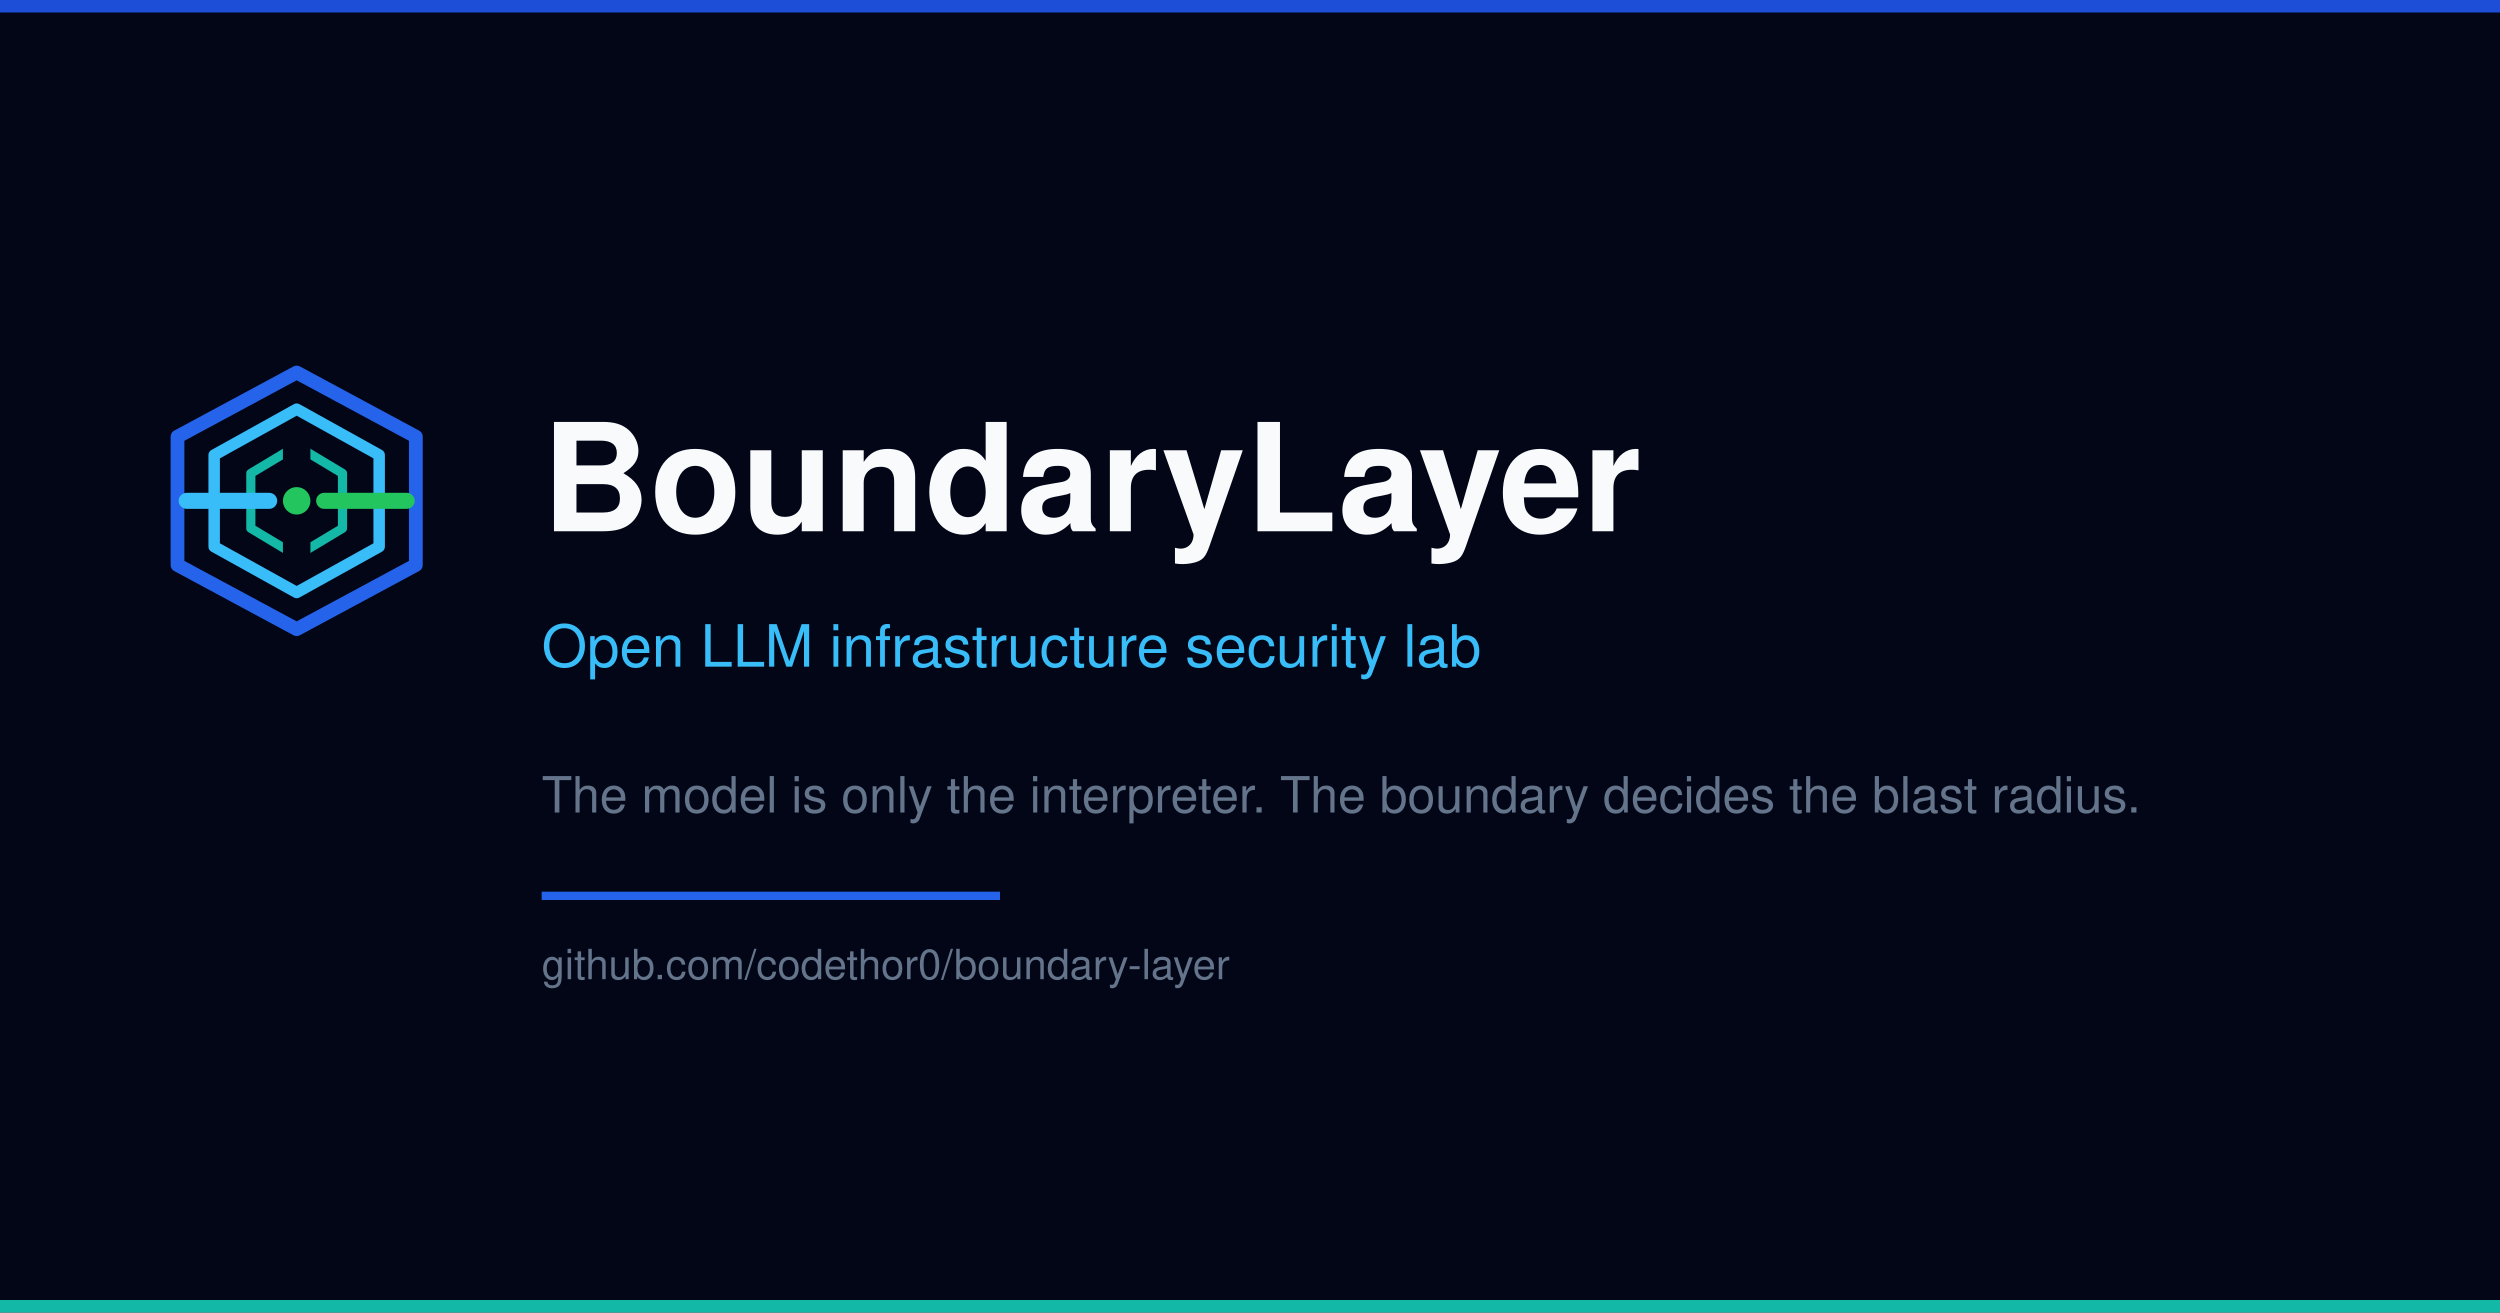
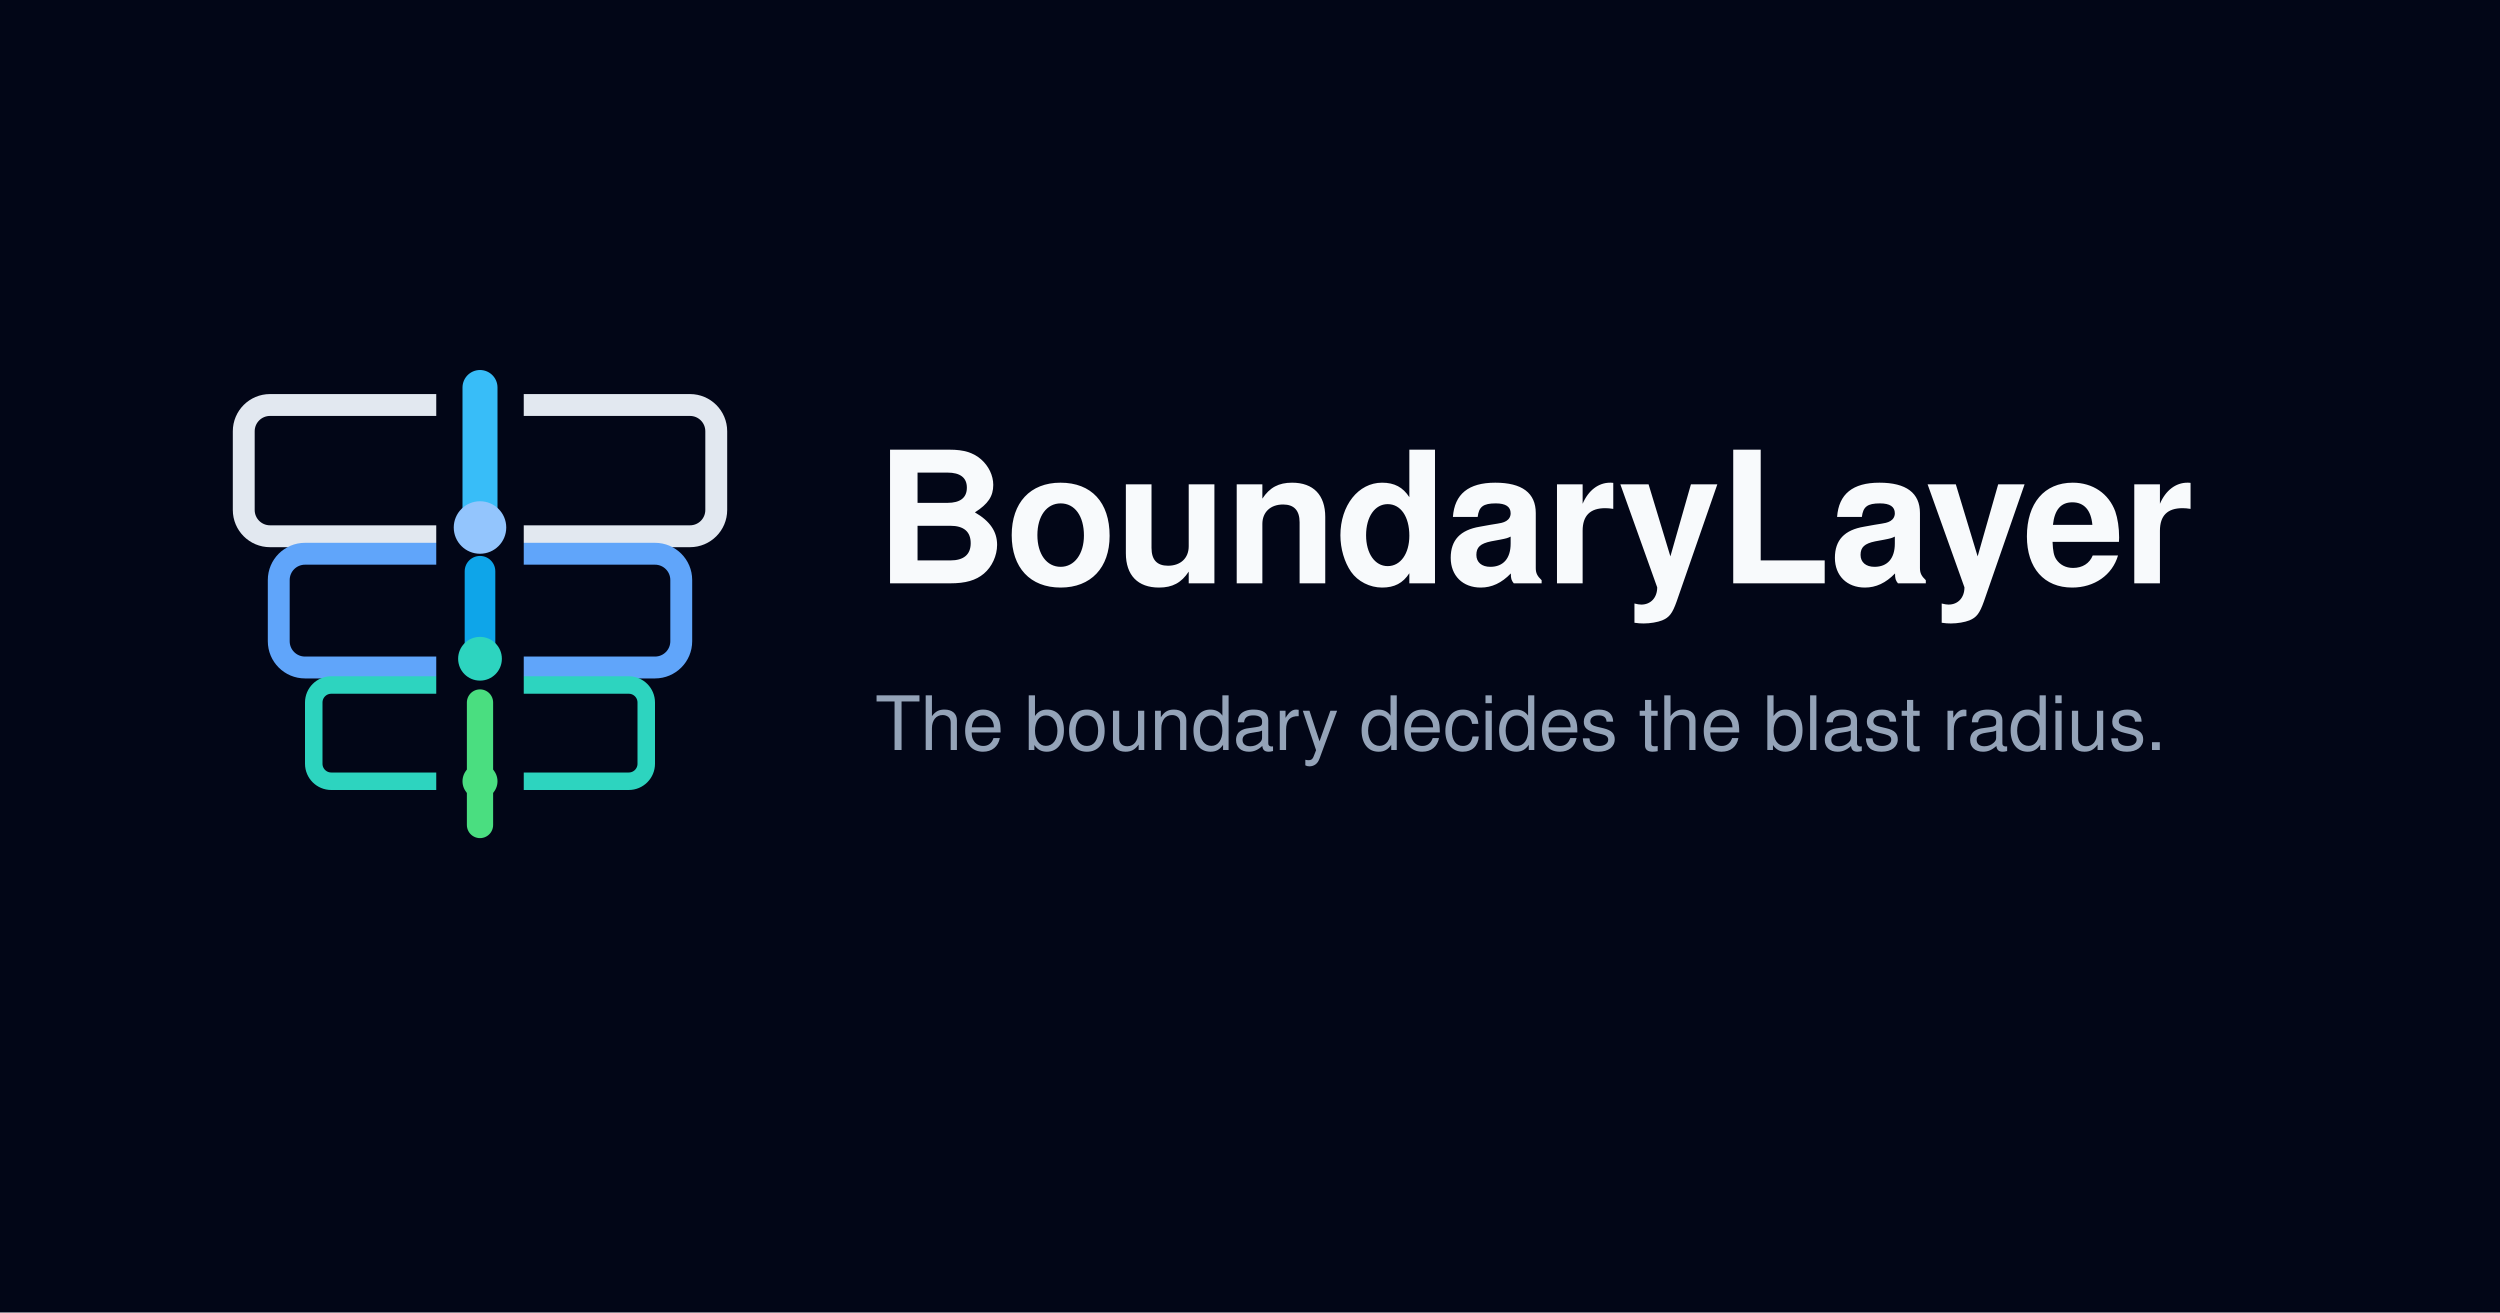
<svg xmlns="http://www.w3.org/2000/svg" viewBox="0 0 1200 630" role="img" aria-label="BoundaryLayer social preview">
  <rect width="1200" height="630" fill="#020617" />
-   <rect x="0" y="0" width="1200" height="6" fill="#1D4ED8" />
-   <rect x="0" y="624" width="1200" height="6" fill="#14B8A6" />
-   <g transform="translate(72,170) scale(2.2)">
-     <polygon points="32,4 58,18 58,46 32,60 6,46 6,18" fill="none" stroke="#2563EB" stroke-width="3" stroke-linejoin="round" />
-     <polygon points="32,12 50,22 50,42 32,52 14,42 14,22" fill="none" stroke="#38BDF8" stroke-width="2.5" stroke-linejoin="round" />
-     <polygon points="32,20 42,26 42,38 32,44 22,38 22,26" fill="none" stroke="#14B8A6" stroke-width="2" stroke-linejoin="round" />
-     <rect x="29" y="18" width="6" height="28" fill="#020617" />
-     <line x1="8" y1="32" x2="26" y2="32" stroke="#38BDF8" stroke-width="3.5" stroke-linecap="round" />
-     <line x1="38" y1="32" x2="56" y2="32" stroke="#22C55E" stroke-width="3.5" stroke-linecap="round" />
-     <circle cx="32" cy="32" r="3" fill="#22C55E" />
+   <g transform="translate(96,165) scale(4.2)">
+     <rect x="5" y="7" width="54" height="15" rx="3" fill="none" stroke="#E2E8F0" stroke-width="2.5" />
+     <rect x="9" y="24" width="46" height="13" rx="3" fill="none" stroke="#60A5FA" stroke-width="2.5" />
+     <rect x="13" y="39" width="38" height="11" rx="2" fill="none" stroke="#2DD4BF" stroke-width="2" />
+     <rect x="27" y="5" width="10" height="50" fill="#020617" />
+     <line x1="32" y1="5" x2="32" y2="21" stroke="#38BDF8" stroke-width="4" stroke-linecap="round" />
+     <line x1="32" y1="26" x2="32" y2="36" stroke="#0EA5E9" stroke-width="3.5" stroke-linecap="round" />
+     <line x1="32" y1="41" x2="32" y2="55" stroke="#4ADE80" stroke-width="3" stroke-linecap="round" />
+     <circle cx="32" cy="21" r="3" fill="#93C5FD" />
+     <circle cx="32" cy="36" r="2.5" fill="#2DD4BF" />
+     <circle cx="32" cy="50" r="2" fill="#4ADE80" />
  </g>
-   <text x="260" y="255" fill="#F8FAFC" font-family="system-ui, -apple-system, Segoe UI, Helvetica, Arial, sans-serif" font-size="72" font-weight="700">BoundaryLayer</text>
-   <text x="260" y="320" fill="#38BDF8" font-family="system-ui, -apple-system, Segoe UI, Helvetica, Arial, sans-serif" font-size="28" font-weight="500">Open LLM infrastructure security lab</text>
-   <text x="260" y="390" fill="#64748B" font-family="system-ui, -apple-system, Segoe UI, Helvetica, Arial, sans-serif" font-size="24">The model is only the interpreter. The boundary decides the blast radius.</text>
-   <line x1="260" y1="430" x2="480" y2="430" stroke="#2563EB" stroke-width="4" />
-   <text x="260" y="470" fill="#64748B" font-family="system-ui, -apple-system, Segoe UI, Helvetica, Arial, sans-serif" font-size="20">github.com/codethor0/boundary-layer</text>
+   <text x="420" y="280" fill="#F8FAFC" font-family="system-ui, -apple-system, Segoe UI, Helvetica, Arial, sans-serif" font-size="88" font-weight="700" letter-spacing="-1">BoundaryLayer</text>
+   <text x="420" y="360" fill="#94A3B8" font-family="system-ui, -apple-system, Segoe UI, Helvetica, Arial, sans-serif" font-size="36" font-weight="500">The boundary decides the blast radius.</text>
</svg>
